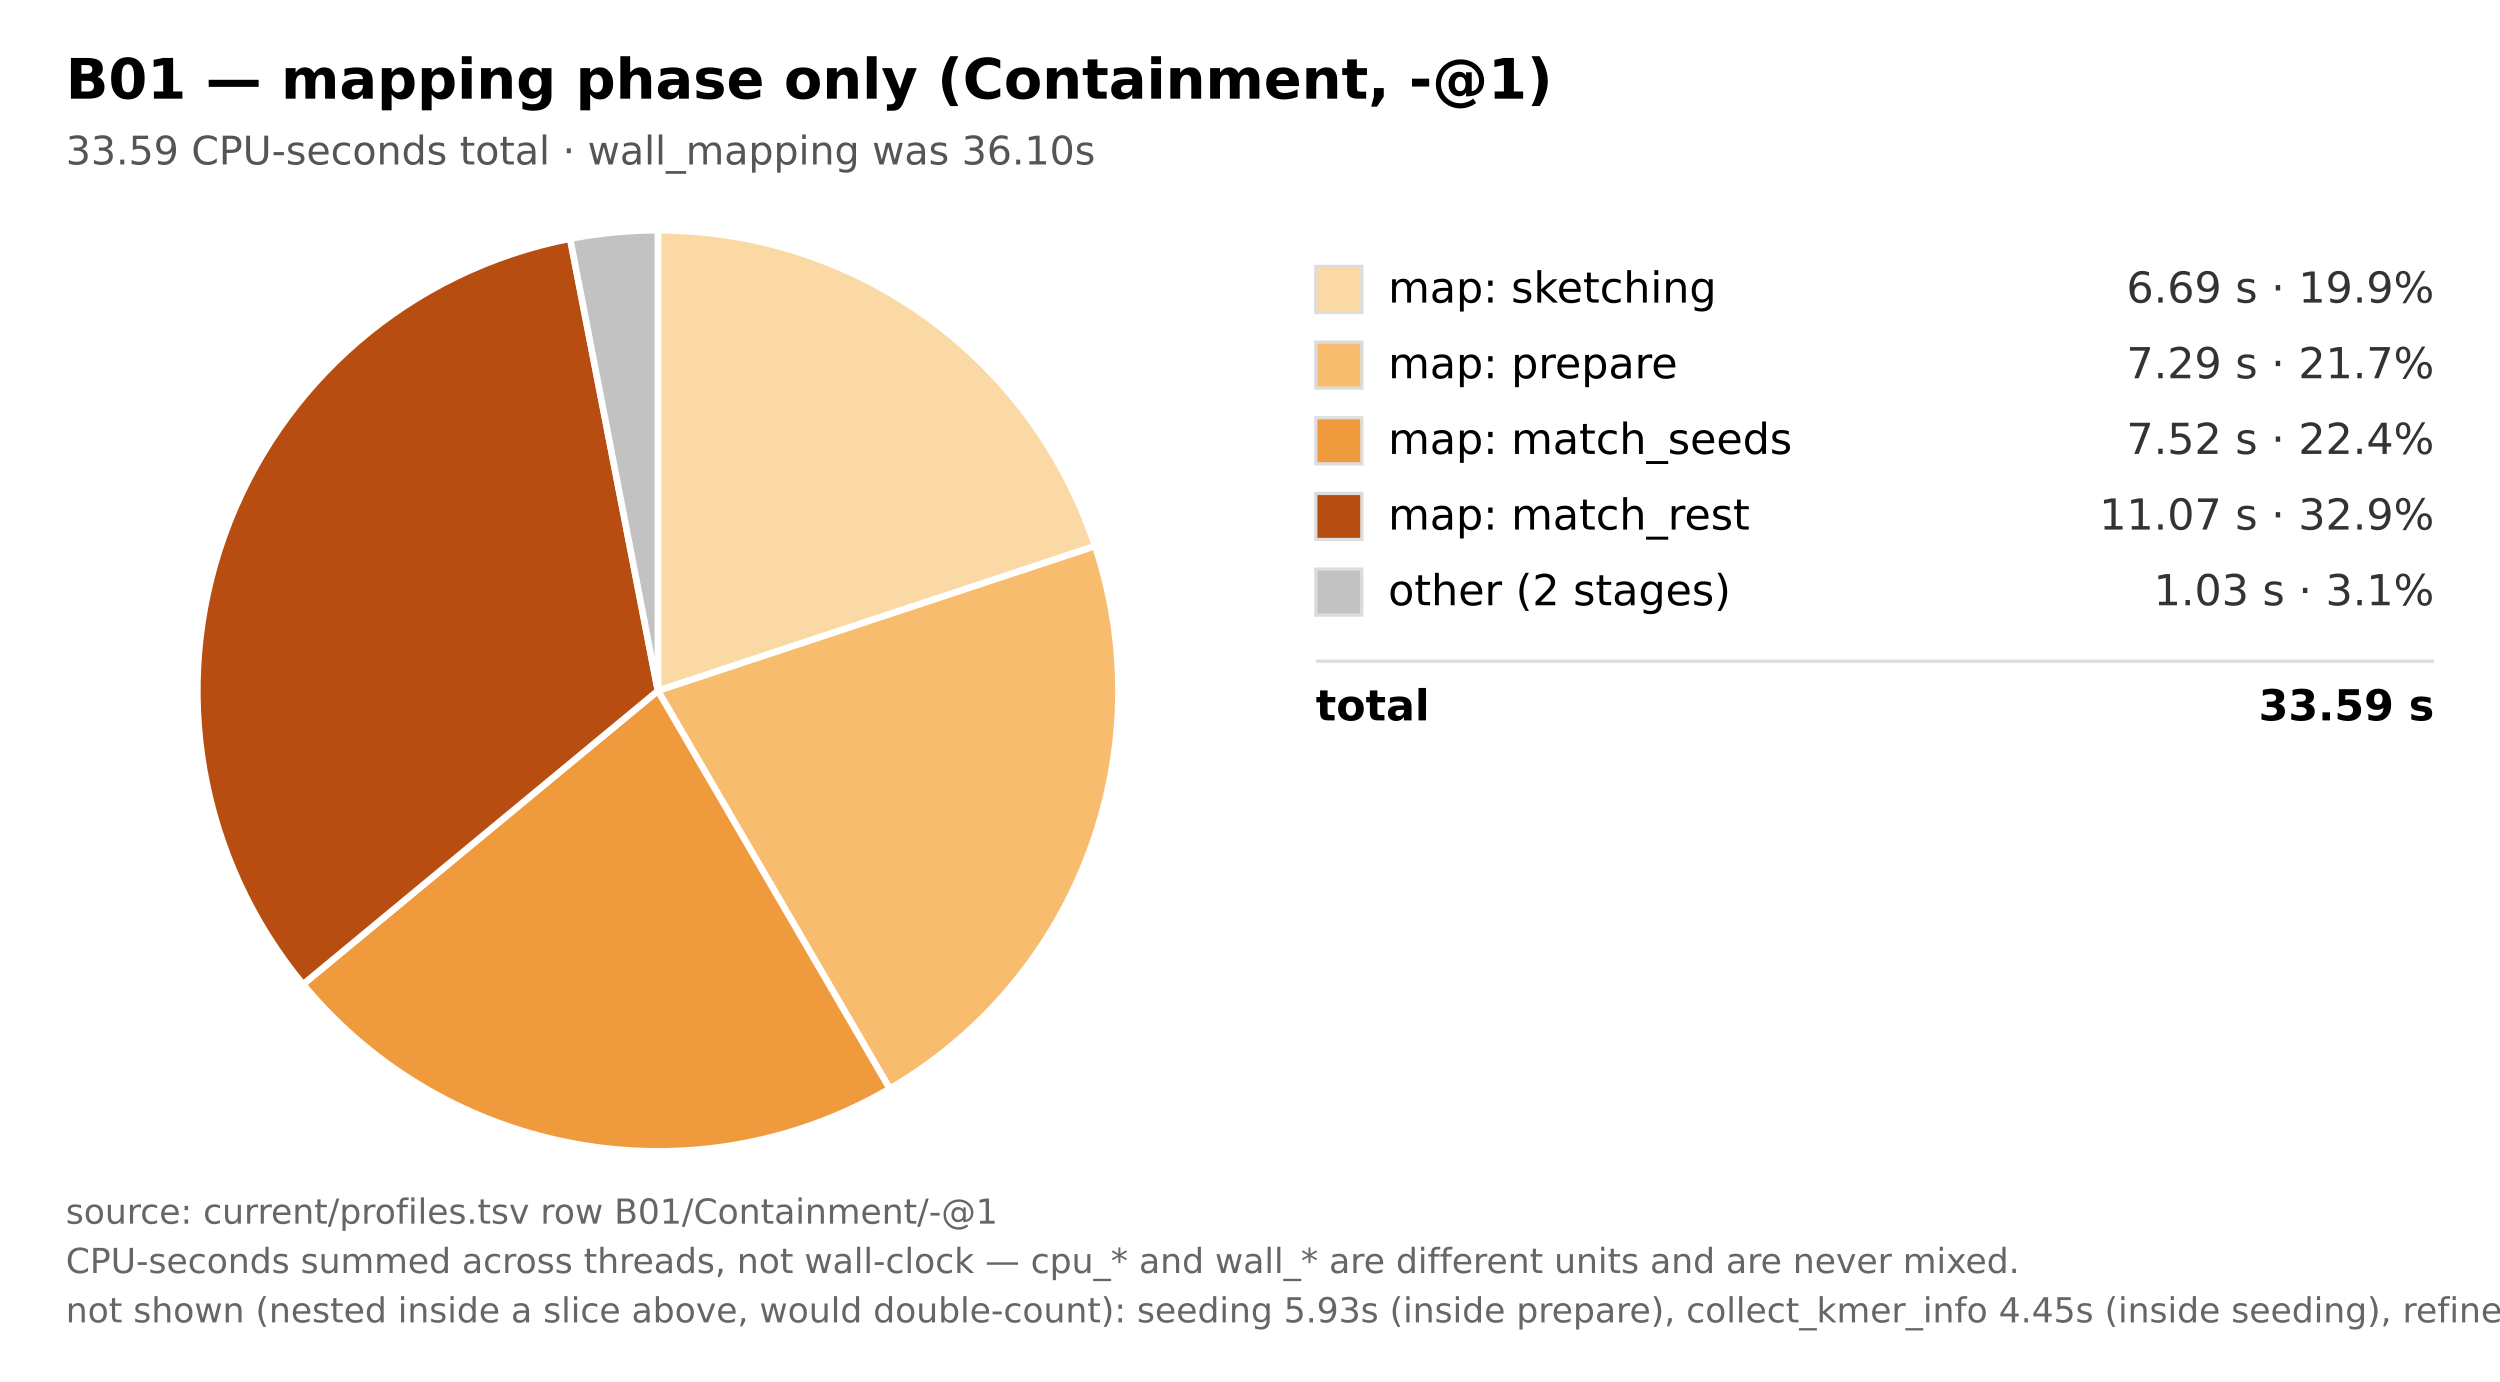
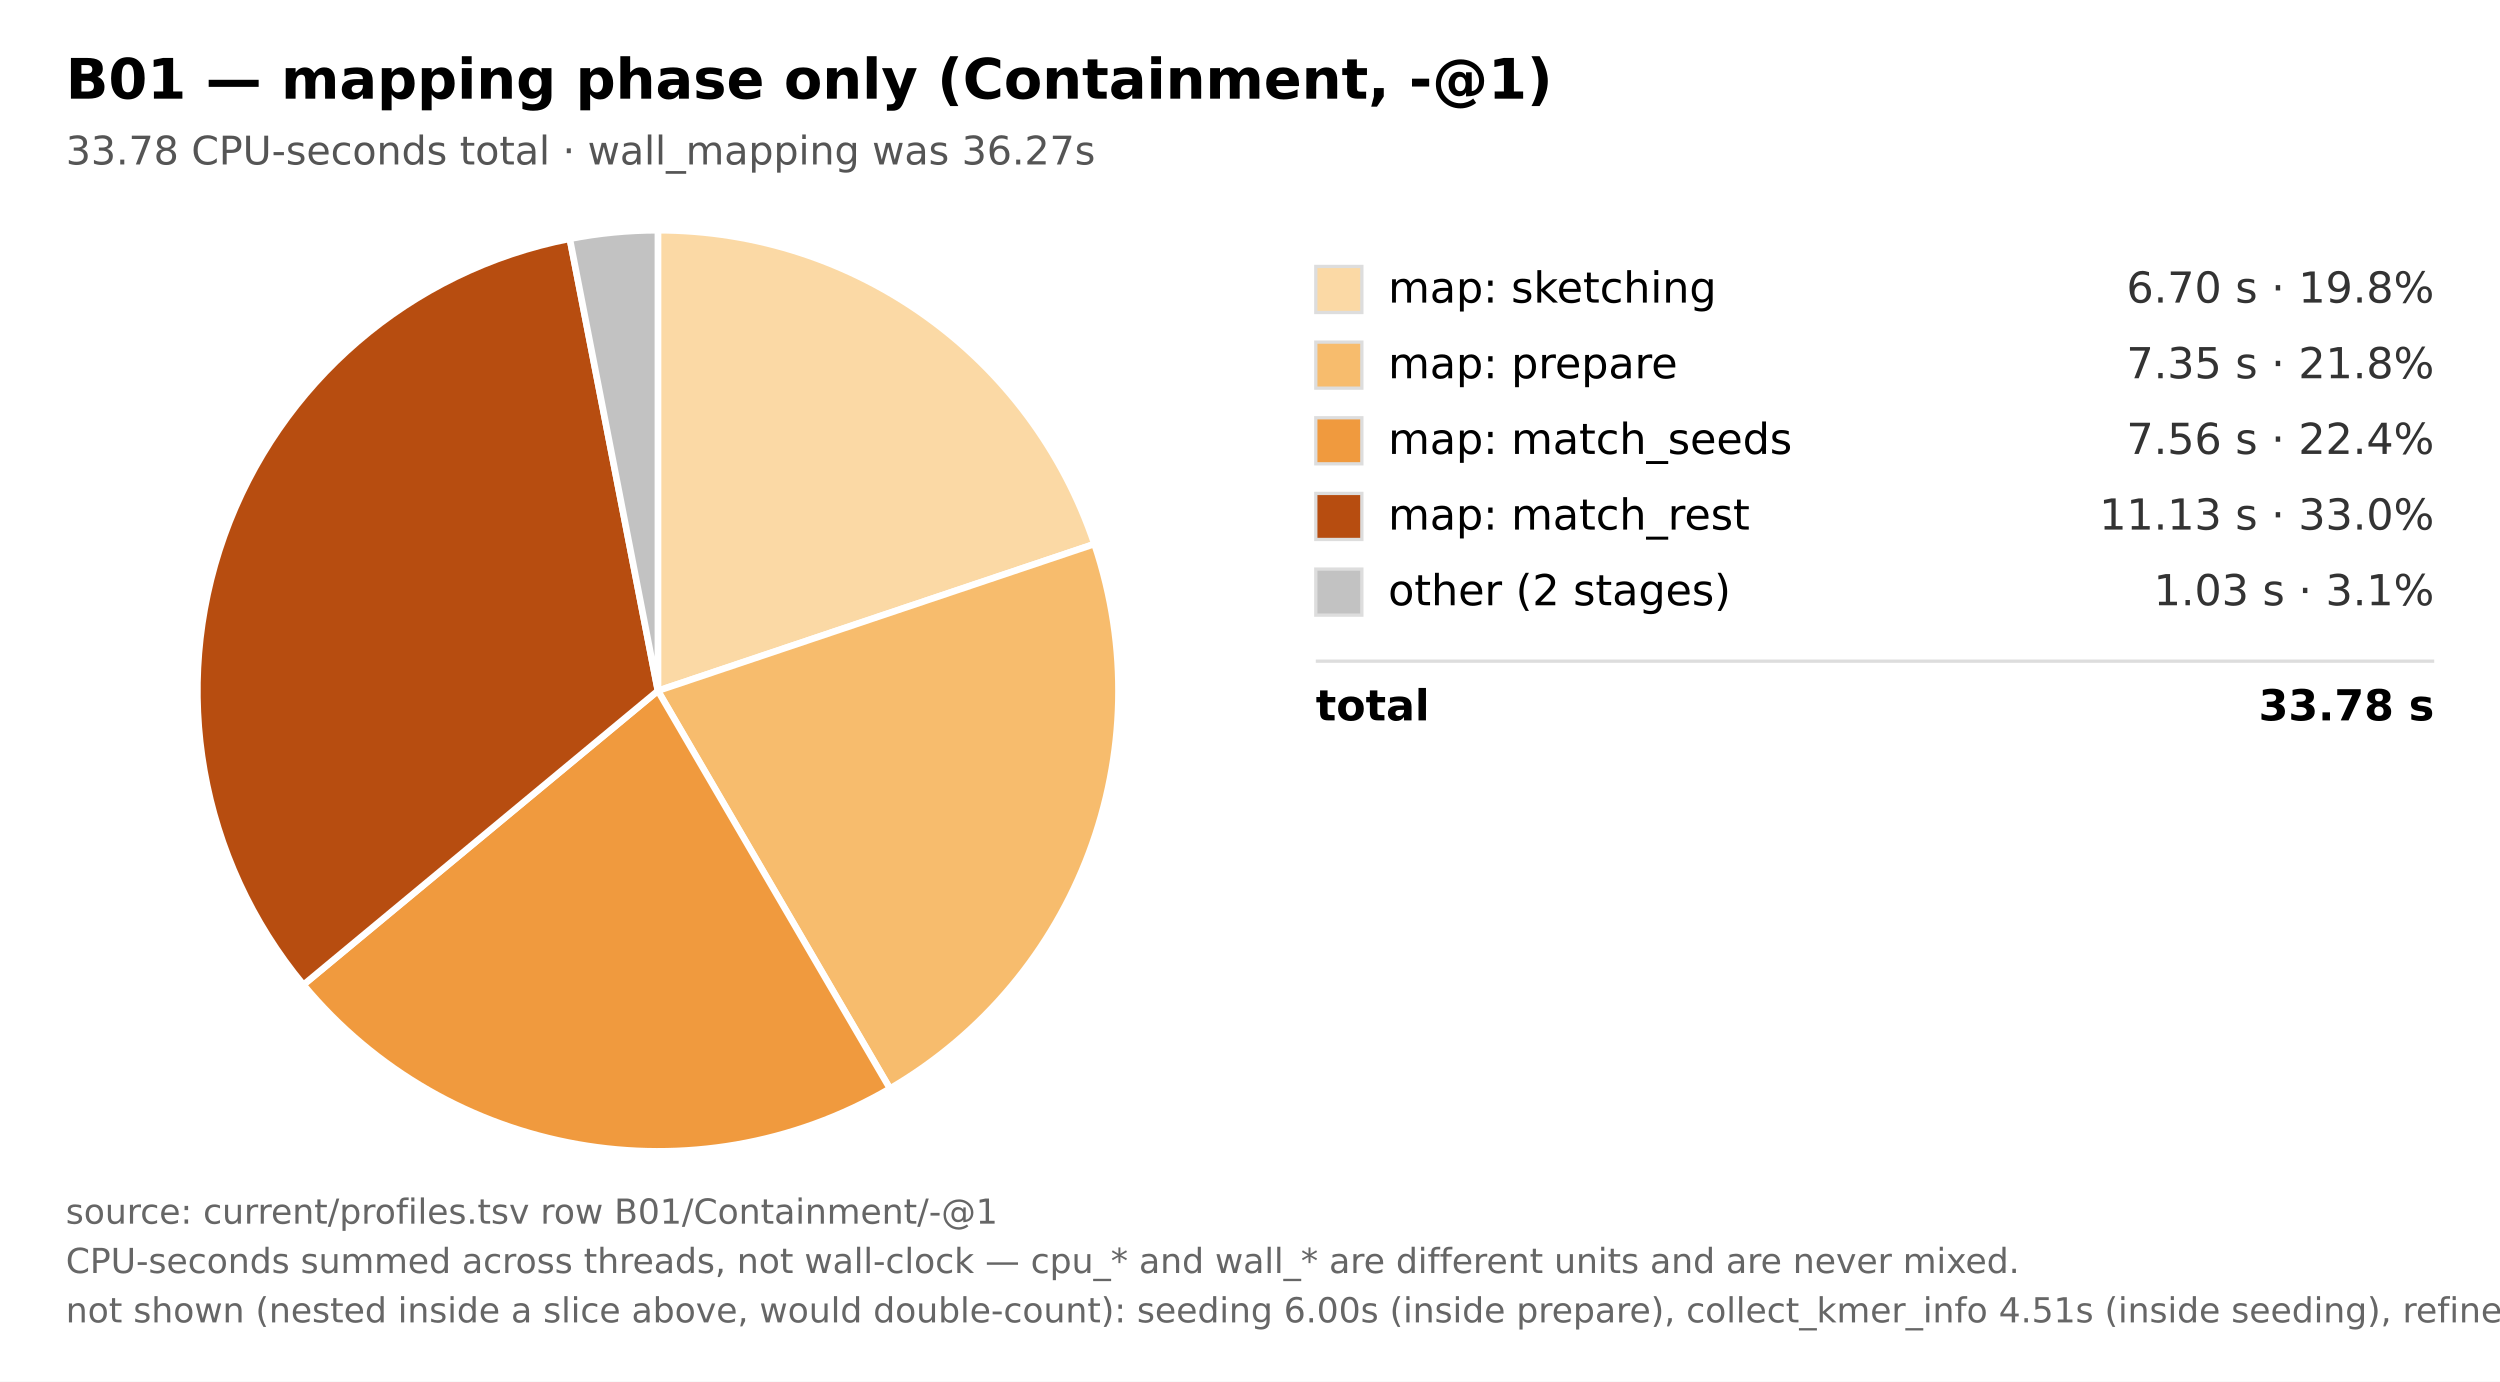
<svg xmlns="http://www.w3.org/2000/svg" width="760" height="420" viewBox="0 0 760 420" font-family="DejaVu Sans, Helvetica, Arial, sans-serif">
  <rect width="760" height="420" fill="#ffffff" />
  <text x="20" y="30" font-size="17" font-weight="bold">B01 — mapping phase only (Containment, -@1)</text>
-   <text x="20" y="50" font-size="12" fill="#555555">33.59 CPU-seconds total · wall_mapping was 36.10s</text>
-   <path d="M 200.00,210.00 L 200.00,70.00 A 140.00,140.00 0 0,1 332.91,166.03 Z" fill="#fbd9a5" stroke="#ffffff" stroke-width="2" />
-   <path d="M 200.00,210.00 L 332.91,166.03 A 140.00,140.00 0 0,1 270.48,330.97 Z" fill="#f7bc6d" stroke="#ffffff" stroke-width="2" />
-   <path d="M 200.00,210.00 L 270.48,330.97 A 140.00,140.00 0 0,1 92.12,299.23 Z" fill="#f09a3e" stroke="#ffffff" stroke-width="2" />
-   <path d="M 200.00,210.00 L 92.12,299.23 A 140.00,140.00 0 0,1 173.32,72.56 Z" fill="#b74d10" stroke="#ffffff" stroke-width="2" />
-   <path d="M 200.00,210.00 L 173.32,72.56 A 140.00,140.00 0 0,1 200.00,70.00 Z" fill="#c2c2c2" stroke="#ffffff" stroke-width="2" />
+   <text x="20" y="50" font-size="12" fill="#555555">33.78 CPU-seconds total · wall_mapping was 36.27s</text>
+   <path d="M 200.00,210.00 L 200.00,70.00 A 140.00,140.00 0 0,1 332.70,165.39 Z" fill="#fbd9a5" stroke="#ffffff" stroke-width="2" />
+   <path d="M 200.00,210.00 L 332.70,165.39 A 140.00,140.00 0 0,1 270.54,330.93 Z" fill="#f7bc6d" stroke="#ffffff" stroke-width="2" />
+   <path d="M 200.00,210.00 L 270.54,330.93 A 140.00,140.00 0 0,1 92.24,299.37 Z" fill="#f09a3e" stroke="#ffffff" stroke-width="2" />
+   <path d="M 200.00,210.00 L 92.24,299.37 A 140.00,140.00 0 0,1 173.22,72.59 Z" fill="#b74d10" stroke="#ffffff" stroke-width="2" />
+   <path d="M 200.00,210.00 L 173.22,72.59 A 140.00,140.00 0 0,1 200.00,70.00 Z" fill="#c2c2c2" stroke="#ffffff" stroke-width="2" />
  <rect x="400" y="81" width="14" height="14" fill="#fbd9a5" stroke="#dddddd" stroke-width="1" />
  <text x="422" y="92" font-size="13">map: sketching</text>
-   <text x="740" y="92" font-size="13" text-anchor="end" fill="#333333">6.69 s · 19.9%</text>
+   <text x="740" y="92" font-size="13" text-anchor="end" fill="#333333">6.70 s · 19.8%</text>
  <rect x="400" y="104" width="14" height="14" fill="#f7bc6d" stroke="#dddddd" stroke-width="1" />
  <text x="422" y="115" font-size="13">map: prepare</text>
-   <text x="740" y="115" font-size="13" text-anchor="end" fill="#333333">7.29 s · 21.7%</text>
+   <text x="740" y="115" font-size="13" text-anchor="end" fill="#333333">7.35 s · 21.8%</text>
  <rect x="400" y="127" width="14" height="14" fill="#f09a3e" stroke="#dddddd" stroke-width="1" />
  <text x="422" y="138" font-size="13">map: match_seeds</text>
-   <text x="740" y="138" font-size="13" text-anchor="end" fill="#333333">7.52 s · 22.4%</text>
+   <text x="740" y="138" font-size="13" text-anchor="end" fill="#333333">7.56 s · 22.4%</text>
  <rect x="400" y="150" width="14" height="14" fill="#b74d10" stroke="#dddddd" stroke-width="1" />
  <text x="422" y="161" font-size="13">map: match_rest</text>
-   <text x="740" y="161" font-size="13" text-anchor="end" fill="#333333">11.07 s · 32.9%</text>
+   <text x="740" y="161" font-size="13" text-anchor="end" fill="#333333">11.13 s · 33.0%</text>
  <rect x="400" y="173" width="14" height="14" fill="#c2c2c2" stroke="#dddddd" stroke-width="1" />
  <text x="422" y="184" font-size="13">other (2 stages)</text>
  <text x="740" y="184" font-size="13" text-anchor="end" fill="#333333">1.03 s · 3.1%</text>
  <line x1="400" y1="201" x2="740" y2="201" stroke="#dddddd" />
  <text x="400" y="219" font-size="13" font-weight="bold">total</text>
-   <text x="740" y="219" font-size="13" text-anchor="end" font-weight="bold">33.59 s</text>
+   <text x="740" y="219" font-size="13" text-anchor="end" font-weight="bold">33.78 s</text>
  <text x="20" y="372" font-size="10.5" fill="#666666">source: current/profiles.tsv row B01/Containment/-@1</text>
  <text x="20" y="387" font-size="10.5" fill="#666666">CPU-seconds summed across threads, not wall-clock — cpu_* and wall_* are different units and are never mixed.</text>
-   <text x="20" y="402" font-size="10.5" fill="#666666">not shown (nested inside a slice above, would double-count): seeding 5.93s (inside prepare), collect_kmer_info 4.45s (inside seeding), refine 7.62s (inside match_rest)</text>
+   <text x="20" y="402" font-size="10.5" fill="#666666">not shown (nested inside a slice above, would double-count): seeding 6.00s (inside prepare), collect_kmer_info 4.51s (inside seeding), refine 7.64s (inside match_rest)</text>
</svg>
